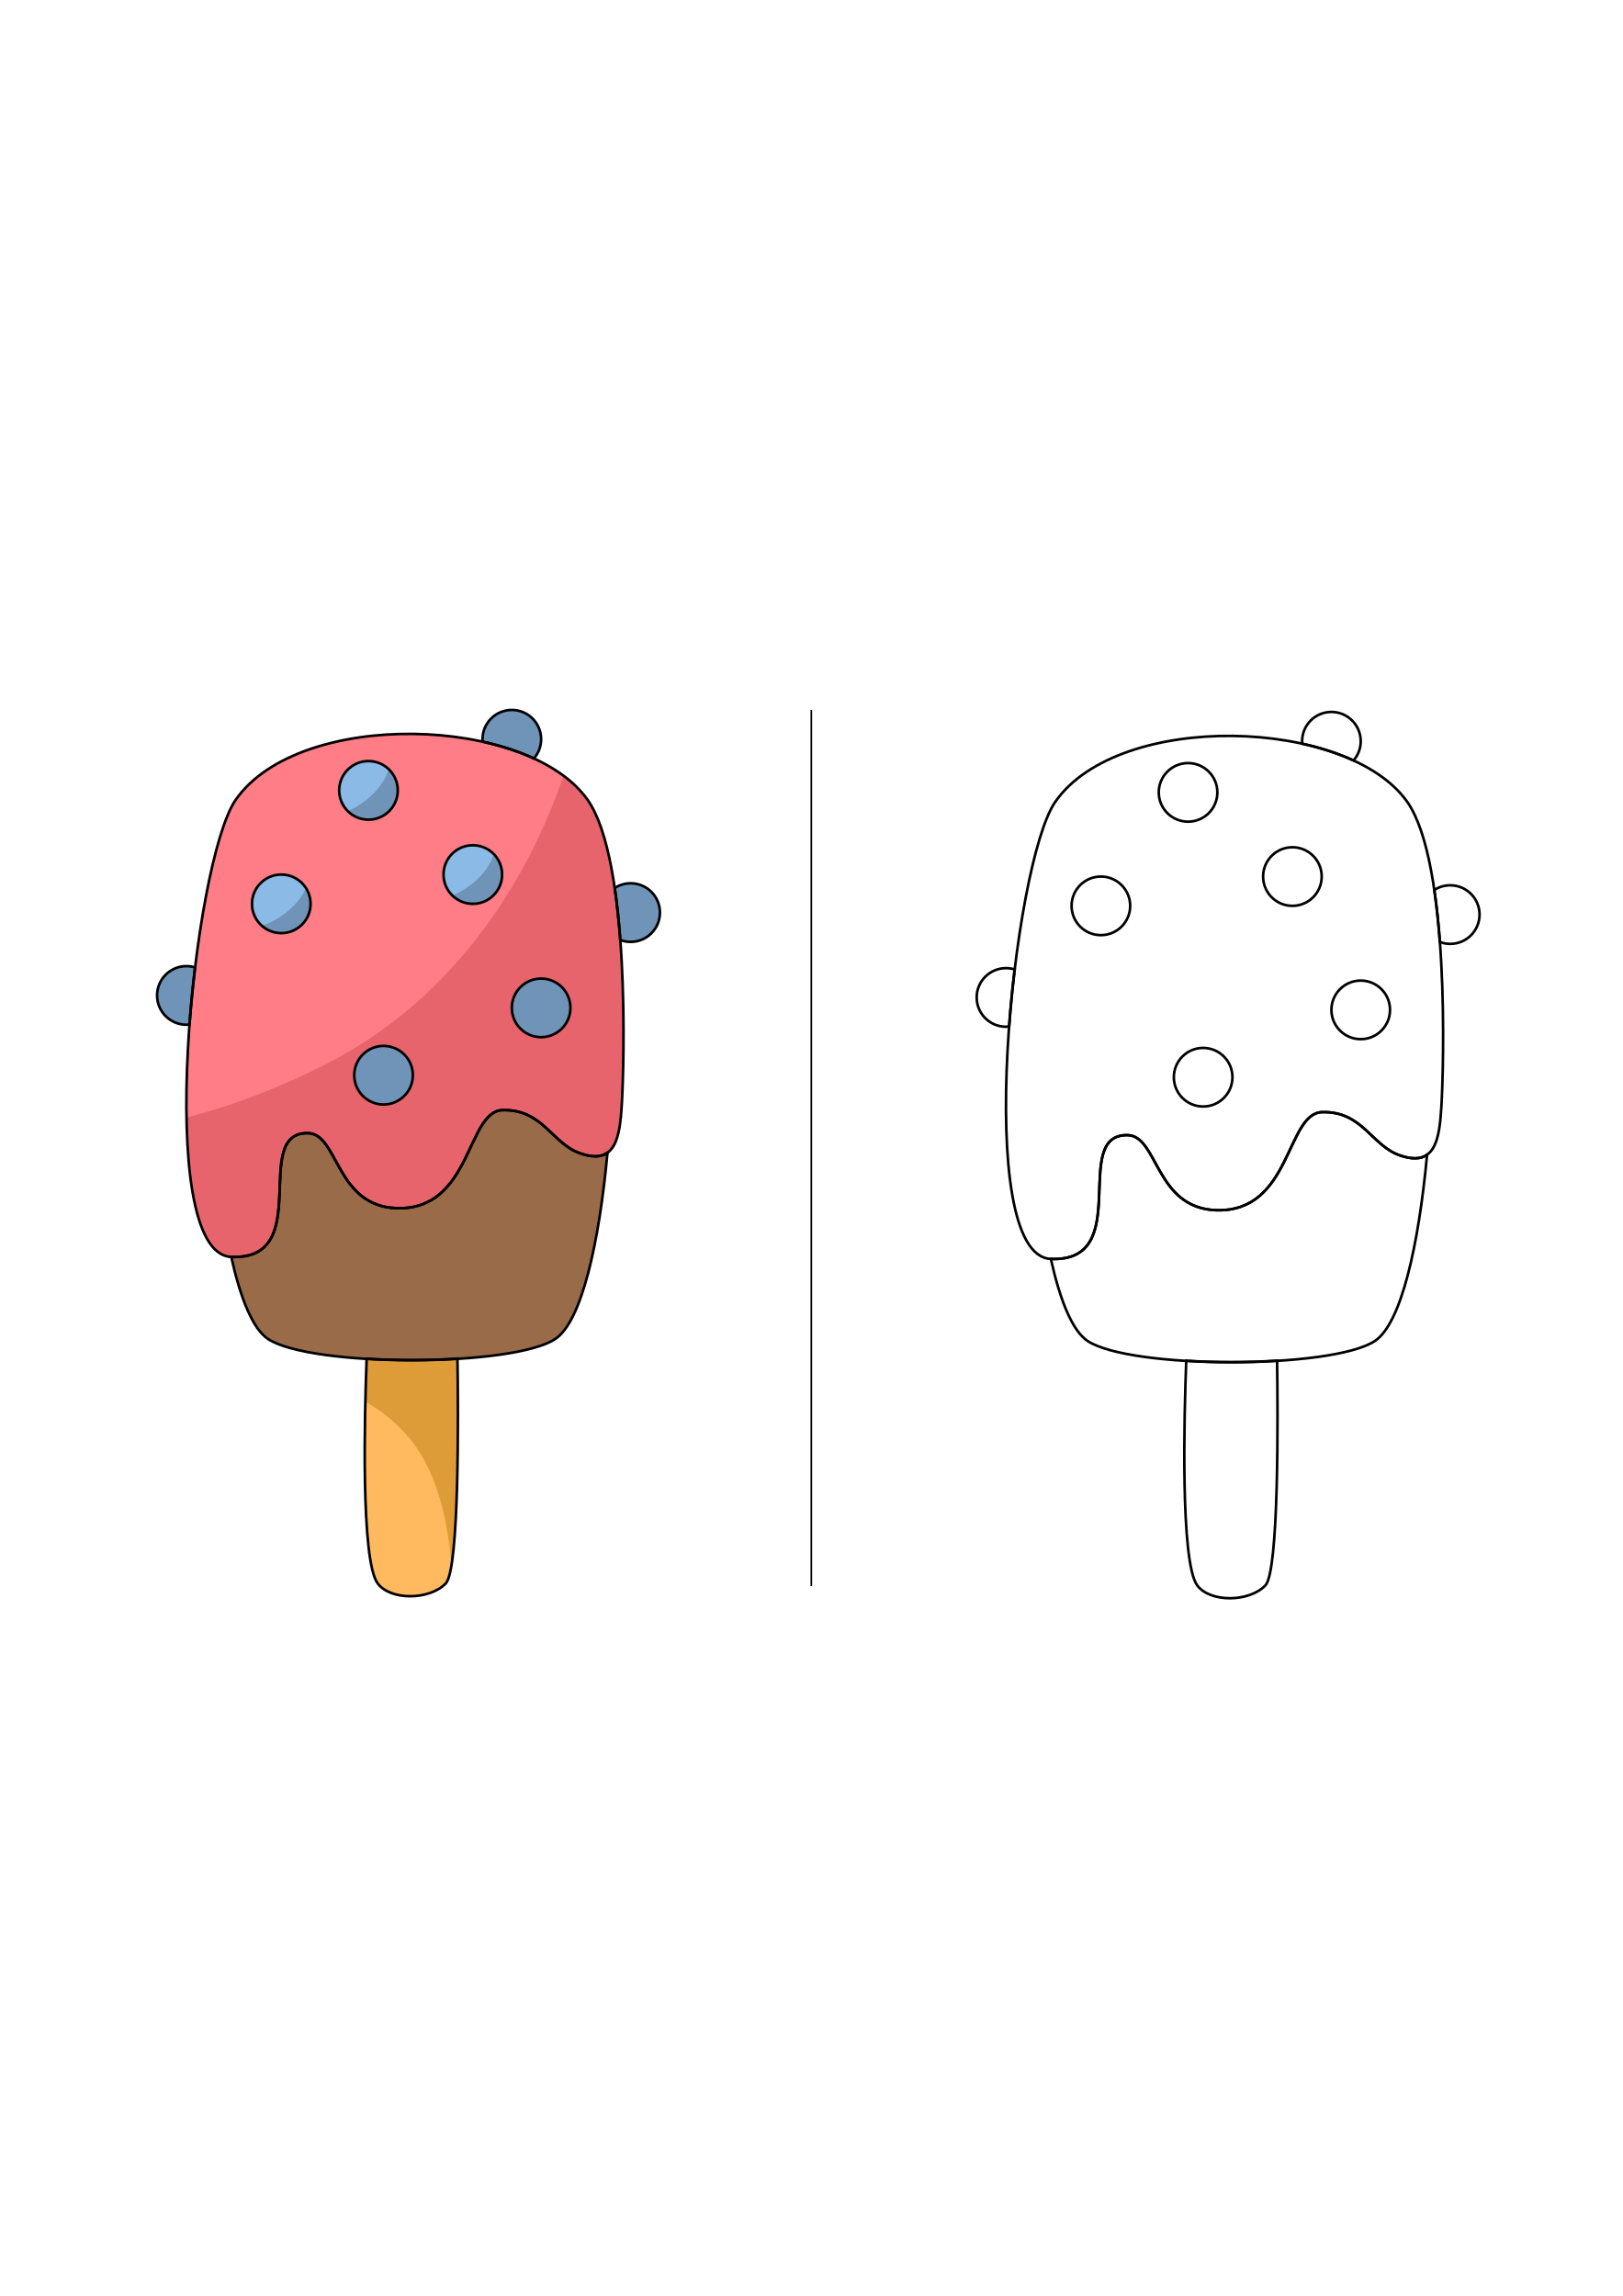
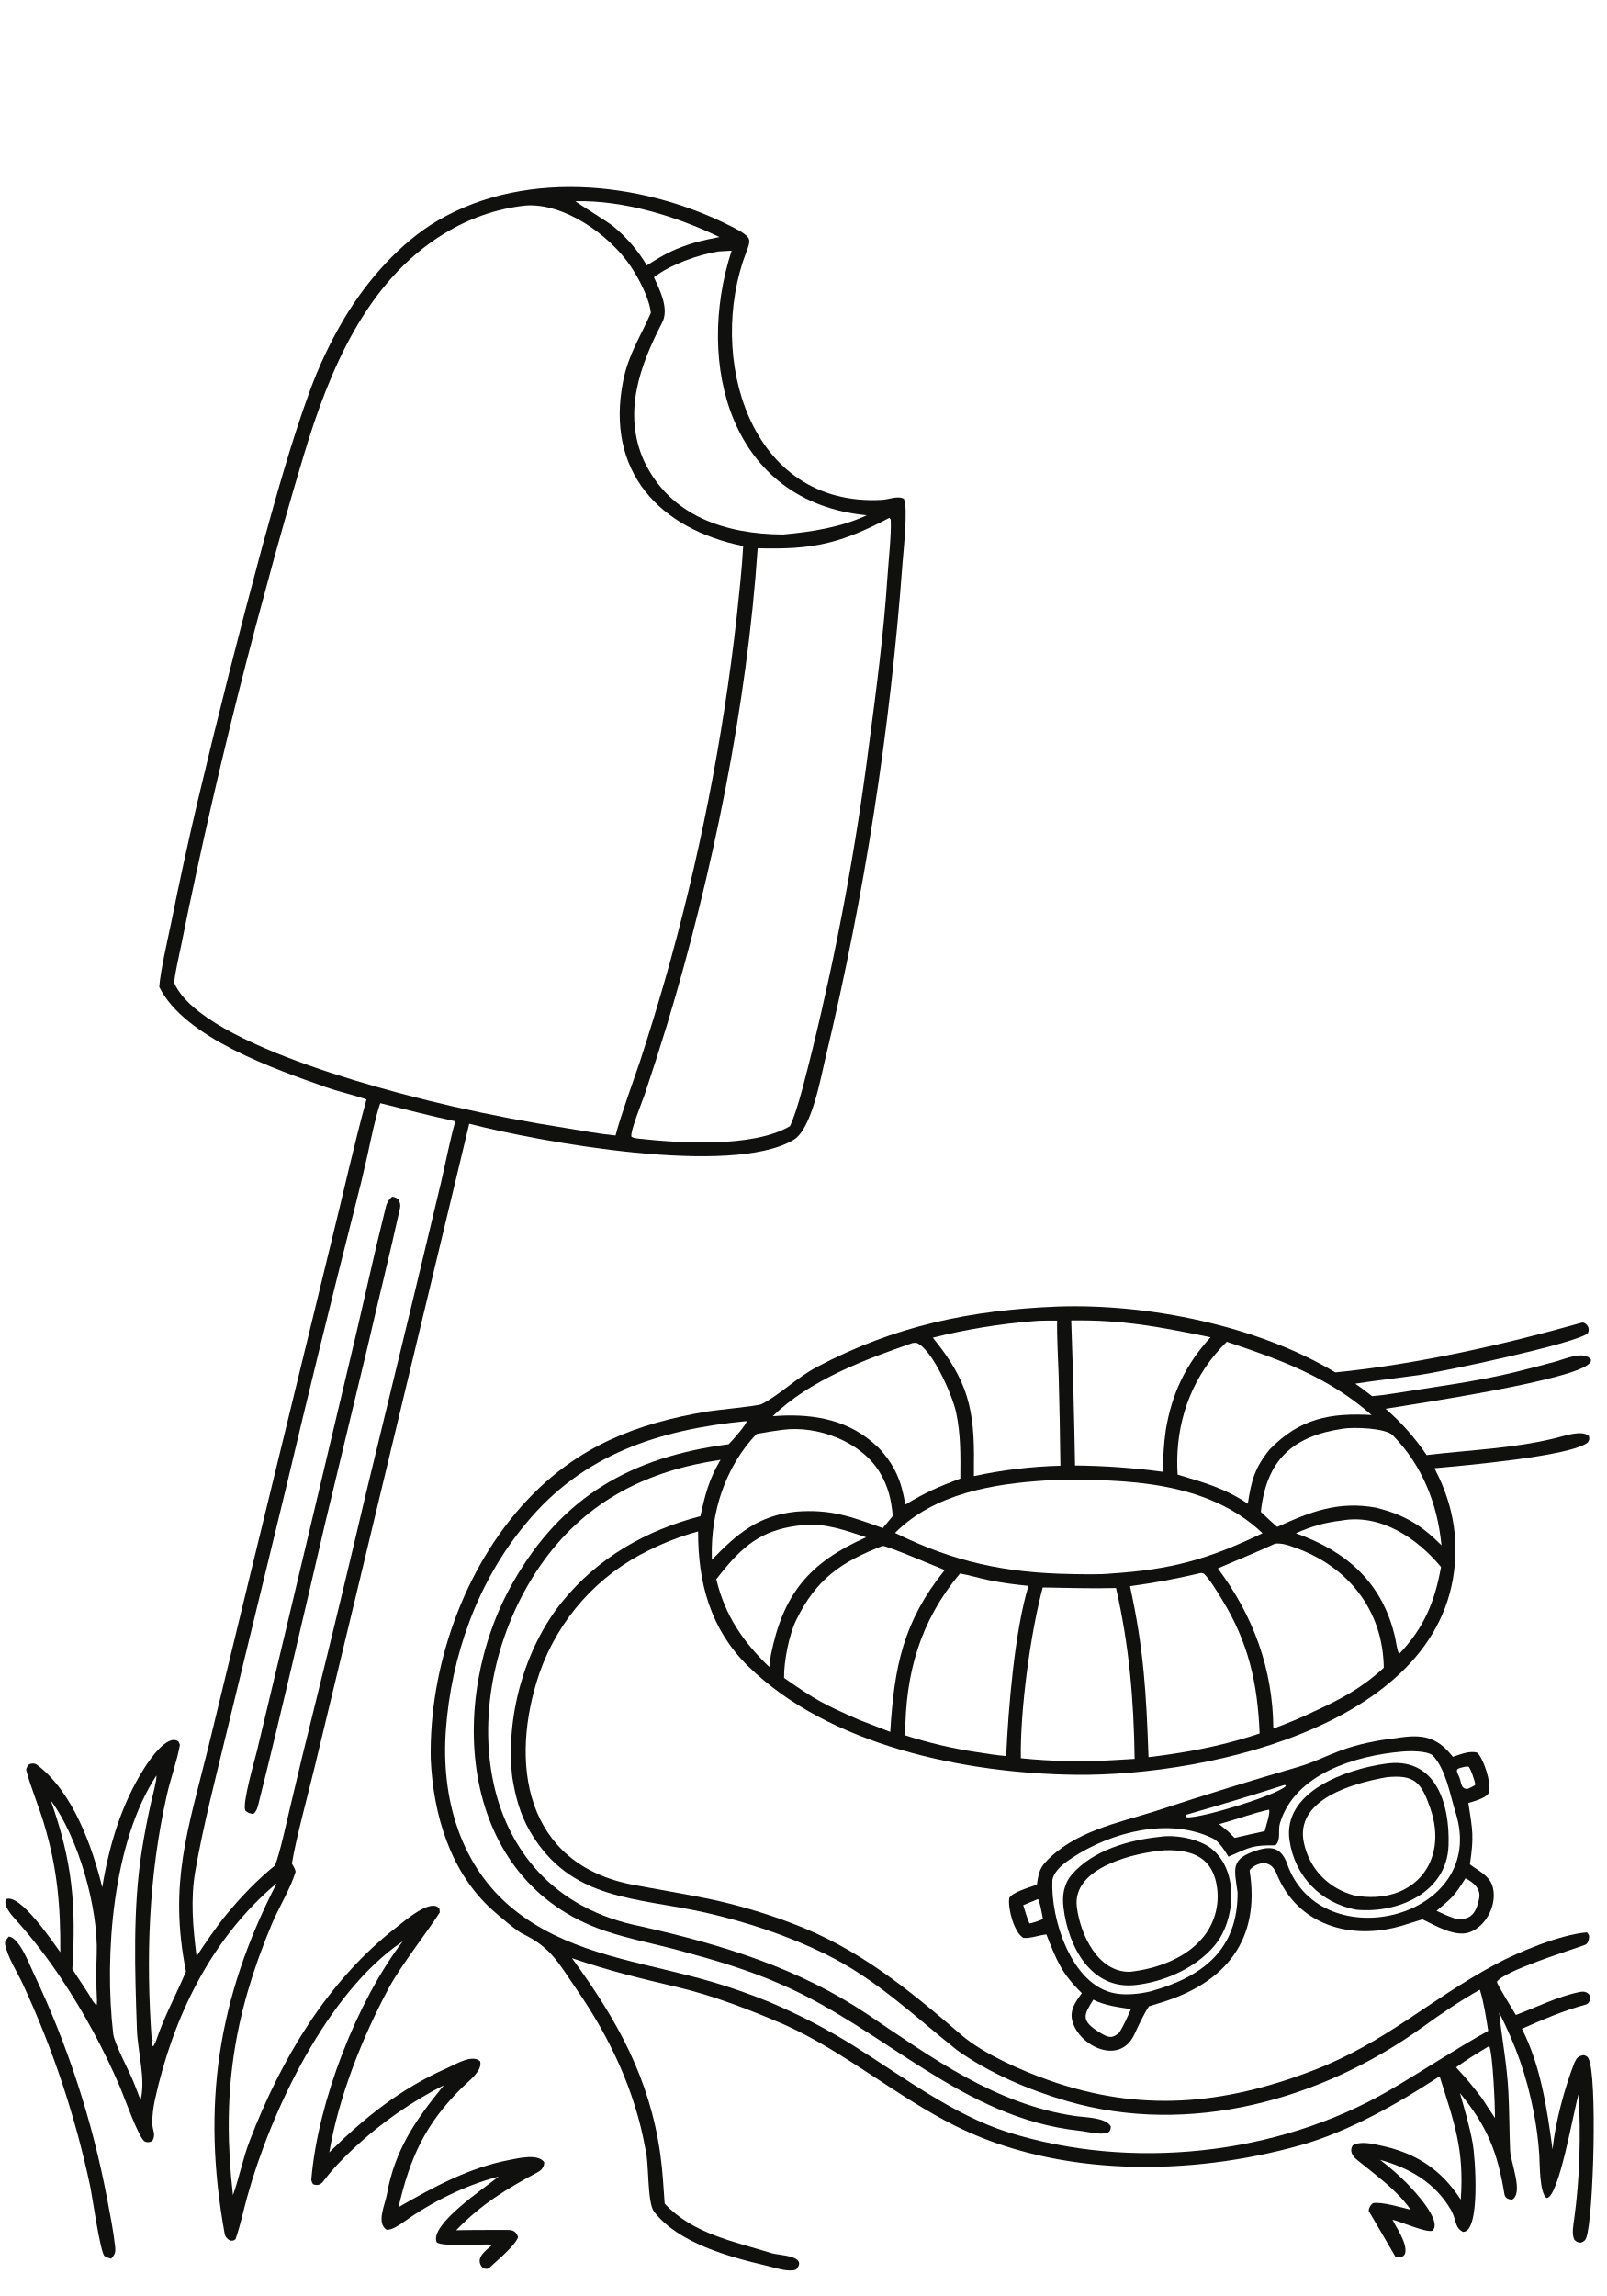
- <svg xmlns="http://www.w3.org/2000/svg" viewBox="0 0 5000 3000" width="595" height="842" preserveAspectRatio="xMidYMid meet" data-scaled="true">
-   <g id="Divider">
-     <line style="fill:none;stroke:#000000;stroke-width:5;stroke-miterlimit:10;" x1="2500" y1="150" x2="2500" y2="2850" />
-   </g>
-   <g id="Outline">
-     <path style="fill:none;stroke:#000000;stroke-width:8;stroke-miterlimit:10;" d="M4336.043,433.048   c-183.133-259.721-887.678-281.511-1084.256,0c-131.419,188.198-257.064,1398.474-13.773,1408.766   c259.384,10.971,57.863-384.636,236.287-381.439c94.425,1.691,85.043,225.093,273.211,231.262   c232.232,7.614,214.939-299.413,326.725-302.208c123.389-3.085,151.152,101.794,237.523,132.642   c111.342,39.766,123.387-49.354,129.557-148.065C4448.596,1257.542,4468.322,620.643,4336.043,433.048z" />
-     <path style="fill:none;stroke:#000000;stroke-width:8;stroke-miterlimit:10;" d="M3126.604,949.776   c-8.474-2.632-17.485-4.052-26.825-4.052c-49.869,0-90.297,40.427-90.297,90.296c0,49.869,40.428,90.295,90.297,90.295   c3.252,0,6.463-0.181,9.627-0.517C3113.828,1066.591,3119.649,1007.379,3126.604,949.776z" />
-     <path style="fill:none;stroke:#000000;stroke-width:8;stroke-miterlimit:10;" d="M4170.658,305.765   c13.822-15.863,22.213-36.584,22.213-59.277c0-49.869-40.426-90.296-90.295-90.296s-90.297,40.427-90.297,90.296   c0,2.544,0.133,5.058,0.338,7.549C4069.385,266.531,4122.922,283.831,4170.658,305.765z" />
-     <path style="fill:none;stroke:#000000;stroke-width:8;stroke-miterlimit:10;" d="M4468.727,690.383   c-18.098,0-34.938,5.344-49.066,14.511c7.516,51.387,13.102,105.658,17.182,160.271c9.916,3.745,20.656,5.81,31.885,5.81   c49.869,0,90.295-40.427,90.295-90.295C4559.021,730.81,4518.596,690.383,4468.727,690.383z" />
-     <path style="fill:none;stroke:#000000;stroke-width:8;stroke-miterlimit:10;" d="M4311.76,1522.069   c-86.371-30.848-114.135-135.727-237.523-132.642c-111.785,2.795-94.492,309.823-326.725,302.208   c-188.168-6.169-178.786-229.57-273.211-231.262c-178.424-3.196,23.097,392.41-236.287,381.439l0,0   c28.484,127.913,66.329,222.067,113.574,253.078c132.592,87.035,752.063,87.035,884.654,0   c81.557-53.534,135.25-295.318,161.102-574.133C4378.652,1534.024,4351.549,1536.28,4311.76,1522.069z" />
-     <path style="fill:none;stroke:#000000;stroke-width:8;stroke-miterlimit:10;" d="M3655.245,2155.561   c-6.157,160.792-18.882,621.694,34.104,692.599c39.337,52.64,158.81,52.268,209.628,0c42.365-43.574,38.6-531.608,36.176-692.768   C3844.504,2161.31,3746.037,2161.367,3655.245,2155.561z" />
-     <path style="fill:none;stroke:#000000;stroke-width:8;stroke-miterlimit:10;" d="M3482.514,753.759   c0,49.869-40.428,90.296-90.297,90.296s-90.295-40.427-90.295-90.296c0-49.869,40.426-90.296,90.295-90.296   S3482.514,703.89,3482.514,753.759z" />
-     <path style="fill:none;stroke:#000000;stroke-width:8;stroke-miterlimit:10;" d="M3797.621,1281.859   c0,49.869-40.426,90.295-90.295,90.295s-90.297-40.427-90.297-90.295c0-49.869,40.428-90.296,90.297-90.296   S3797.621,1231.99,3797.621,1281.859z" />
-     <path style="fill:none;stroke:#000000;stroke-width:8;stroke-miterlimit:10;" d="M4283.168,1074.332   c0,49.869-40.428,90.296-90.297,90.296s-90.295-40.427-90.295-90.296s40.426-90.296,90.295-90.296   S4283.168,1024.463,4283.168,1074.332z" />
-     <path style="fill:none;stroke:#000000;stroke-width:8;stroke-miterlimit:10;" d="M4072.662,663.463   c0,49.869-40.428,90.296-90.297,90.296s-90.295-40.427-90.295-90.296c0-49.869,40.426-90.295,90.295-90.295   S4072.662,613.594,4072.662,663.463z" />
-     <path style="fill:none;stroke:#000000;stroke-width:8;stroke-miterlimit:10;" d="M3751.143,404.08   c0,49.869-40.426,90.296-90.295,90.296s-90.297-40.427-90.297-90.296c0-49.869,40.428-90.296,90.297-90.296   S3751.143,354.21,3751.143,404.08z" />
-   </g>
-   <g id="Colored">
-     <path style="fill:#FE7D86;" d="M1810.567,426.856c-183.134-259.721-887.679-281.511-1084.257,0   C594.891,615.054,469.245,1825.33,712.537,1835.622c259.384,10.971,57.864-384.636,236.287-381.439   c94.425,1.691,85.044,225.093,273.211,231.262c232.232,7.614,214.94-299.413,326.726-302.208   c123.388-3.085,151.151,101.794,237.522,132.642c111.341,39.766,123.387-49.354,129.557-148.065   C1923.119,1251.35,1942.845,614.451,1810.567,426.856z" />
-     <circle style="fill:#8BBAE6;" cx="866.74" cy="747.567" r="90.296" />
-     <ellipse transform="matrix(0.9871 -0.1602 0.1602 0.9871 -86.4716 241.8568)" style="fill:#8BBAE6;" cx="1456.889" cy="657.272" rx="90.296" ry="90.296" />
-     <circle style="fill:#8BBAE6;" cx="1135.37" cy="397.888" r="90.296" />
-     <path style="fill:#6F94B8;" d="M866.74,837.863c49.869,0,90.296-40.427,90.296-90.296c0-17.762-5.132-34.324-13.989-48.29   c-10.884,23.505-29.586,49.95-61.459,75.211c-27.894,22.106-53.705,34.067-75.015,40.402   C822.544,829.174,843.626,837.863,866.74,837.863z" />
-     <path style="fill:#6F94B8;" d="M1197.824,332.678c-8.785,27.656-27.98,62.168-69.049,94.716   c-20.592,16.32-40.051,27.11-57.402,34.191c16.352,16.428,38.986,26.599,63.997,26.599c49.869,0,90.296-40.427,90.296-90.296   C1225.666,372.252,1214.981,349.114,1197.824,332.678z" />
-     <path style="fill:#6F94B8;" d="M1453.438,686.777c-21.483,17.026-41.729,28.029-59.639,35.085   c16.277,15.901,38.537,25.705,63.089,25.705c49.869,0,90.295-40.427,90.295-90.296c0-24.43-9.706-46.589-25.466-62.844   C1512.599,621.671,1493.343,655.151,1453.438,686.777z" />
-     <path style="fill:#996B49;" d="M1786.283,1515.878c-86.371-30.848-114.135-135.727-237.522-132.642   c-111.786,2.795-94.494,309.823-326.726,302.208c-188.167-6.169-178.786-229.57-273.211-231.262   c-178.423-3.196,23.097,392.41-236.287,381.439l0,0c28.485,127.913,66.329,222.067,113.574,253.078   c132.592,87.035,752.063,87.035,884.656,0c81.557-53.534,135.25-295.318,161.101-574.133   C1853.175,1527.833,1826.072,1530.089,1786.283,1515.878z" />
-     <path style="fill:#E8646C;" d="M574.662,1406.208c4.046,238.014,42.774,425.391,137.875,429.414   c259.384,10.971,57.864-384.636,236.287-381.439c94.425,1.691,85.044,225.093,273.211,231.262   c232.232,7.614,214.94-299.413,326.726-302.208c123.388-3.085,151.151,101.794,237.522,132.642   c111.341,39.766,123.387-49.354,129.557-148.065c7.279-116.462,27.006-753.361-105.272-940.956   c-19.338-27.425-44.508-52.186-74.262-74.228C1663.521,568.529,1466.903,1002.751,1013,1237   C833.719,1329.522,677.611,1379.821,574.662,1406.208z" />
-     <path style="fill:#FFB95E;" d="M1129.768,2149.369c-6.157,160.792-18.882,621.694,34.104,692.599   c39.337,52.64,158.81,52.268,209.628,0c42.365-43.574,38.6-531.608,36.176-692.768   C1319.028,2155.118,1220.561,2155.176,1129.768,2149.369z" />
-     <path style="fill:#DE9C38;" d="M1125.737,2281.895c46.09,25.668,96.651,63.373,140.837,118.41   c84.199,104.878,114.628,261.17,124.536,386.076c23.532-142.139,20.585-502.981,18.566-637.181   c-90.648,5.918-189.115,5.976-279.908,0.169C1128.492,2182.697,1126.934,2228.926,1125.737,2281.895z" />
-     <path style="fill:#6F94B8;" d="M601.127,943.585c-8.474-2.632-17.485-4.052-26.826-4.052c-49.869,0-90.296,40.427-90.296,90.296   c0,49.869,40.427,90.295,90.296,90.295c3.253,0,6.463-0.181,9.627-0.517C588.351,1060.399,594.172,1001.188,601.127,943.585z" />
-     <path style="fill:#6F94B8;" d="M1645.181,299.573c13.823-15.863,22.214-36.584,22.214-59.277c0-49.869-40.427-90.296-90.296-90.296   s-90.296,40.427-90.296,90.296c0,2.544,0.133,5.058,0.338,7.549C1543.909,260.339,1597.446,277.639,1645.181,299.573z" />
-     <path style="fill:#6F94B8;" d="M1943.25,684.192c-18.098,0-34.938,5.344-49.067,14.511c7.517,51.387,13.102,105.658,17.182,160.27   c9.917,3.745,20.658,5.81,31.885,5.81c49.869,0,90.295-40.427,90.295-90.295C2033.545,724.619,1993.118,684.192,1943.25,684.192z" />
-     <ellipse transform="matrix(0.1222 -0.9925 0.9925 0.1222 -228.6634 2292.796)" style="fill:#6F94B8;" cx="1181.849" cy="1275.668" rx="90.296" ry="90.296" />
-     <circle style="fill:#6F94B8;" cx="1667.395" cy="1068.141" r="90.296" />
-     <path style="fill:none;stroke:#000000;stroke-width:8;stroke-miterlimit:10;" d="M1810.567,426.856   c-183.134-259.721-887.679-281.511-1084.257,0C594.891,615.054,469.245,1825.33,712.537,1835.622   c259.384,10.971,57.864-384.636,236.287-381.439c94.425,1.691,85.044,225.093,273.211,231.262   c232.232,7.614,214.94-299.413,326.726-302.208c123.388-3.085,151.151,101.794,237.522,132.642   c111.341,39.766,123.387-49.354,129.557-148.065C1923.119,1251.35,1942.845,614.451,1810.567,426.856z" />
-     <path style="fill:none;stroke:#000000;stroke-width:8;stroke-miterlimit:10;" d="M601.127,943.585   c-8.474-2.632-17.485-4.052-26.826-4.052c-49.869,0-90.296,40.427-90.296,90.296c0,49.869,40.427,90.295,90.296,90.295   c3.253,0,6.463-0.181,9.627-0.517C588.351,1060.399,594.172,1001.188,601.127,943.585z" />
-     <path style="fill:none;stroke:#000000;stroke-width:8;stroke-miterlimit:10;" d="M1645.181,299.573   c13.823-15.863,22.214-36.584,22.214-59.277c0-49.869-40.427-90.296-90.296-90.296s-90.296,40.427-90.296,90.296   c0,2.544,0.133,5.058,0.338,7.549C1543.909,260.339,1597.446,277.639,1645.181,299.573z" />
-     <path style="fill:none;stroke:#000000;stroke-width:8;stroke-miterlimit:10;" d="M1943.25,684.192   c-18.098,0-34.938,5.344-49.067,14.511c7.517,51.387,13.102,105.658,17.182,160.27c9.917,3.745,20.658,5.81,31.885,5.81   c49.869,0,90.295-40.427,90.295-90.295C2033.545,724.619,1993.118,684.192,1943.25,684.192z" />
-     <path style="fill:none;stroke:#000000;stroke-width:8;stroke-miterlimit:10;" d="M1786.283,1515.878   c-86.371-30.848-114.135-135.727-237.522-132.642c-111.786,2.795-94.494,309.823-326.726,302.208   c-188.167-6.169-178.786-229.57-273.211-231.262c-178.423-3.196,23.097,392.41-236.287,381.439l0,0   c28.485,127.913,66.329,222.067,113.574,253.078c132.592,87.035,752.063,87.035,884.656,0   c81.557-53.534,135.25-295.318,161.101-574.133C1853.175,1527.833,1826.072,1530.089,1786.283,1515.878z" />
-     <path style="fill:none;stroke:#000000;stroke-width:8;stroke-miterlimit:10;" d="M1129.768,2149.369   c-6.157,160.792-18.882,621.694,34.104,692.599c39.337,52.64,158.81,52.268,209.628,0c42.365-43.574,38.6-531.608,36.176-692.768   C1319.028,2155.118,1220.561,2155.176,1129.768,2149.369z" />
-     <circle style="fill:none;stroke:#000000;stroke-width:8;stroke-miterlimit:10;" cx="866.74" cy="747.567" r="90.296" />
-     <ellipse transform="matrix(0.1222 -0.9925 0.9925 0.1222 -228.6634 2292.796)" style="fill:none;stroke:#000000;stroke-width:8;stroke-miterlimit:10;" cx="1181.849" cy="1275.668" rx="90.296" ry="90.296" />
-     <circle style="fill:none;stroke:#000000;stroke-width:8;stroke-miterlimit:10;" cx="1667.395" cy="1068.141" r="90.296" />
-     <ellipse transform="matrix(0.9871 -0.1602 0.1602 0.9871 -86.4716 241.8568)" style="fill:none;stroke:#000000;stroke-width:8;stroke-miterlimit:10;" cx="1456.889" cy="657.272" rx="90.296" ry="90.296" />
-     <circle style="fill:none;stroke:#000000;stroke-width:8;stroke-miterlimit:10;" cx="1135.37" cy="397.888" r="90.296" />
-   </g>
+ <svg xmlns="http://www.w3.org/2000/svg" version="1.1" style="display: block;" viewBox="0 0 1434 2048" width="896" height="1280" preserveAspectRatio="none">
+   <path transform="translate(0,0)" fill="rgb(255,255,255)" d="M 0 0 L 1434 0 L 1434 2048 L 0 2048 L 0 0 z" />
+   <path transform="translate(0,0)" fill="rgb(16,16,15)" d="M 142.126 880.312 C 143.188 865.731 149.654 838.021 152.791 822.868 C 160.031 786.832 167.862 750.918 176.281 715.14 C 194.273 639.281 213.44 563.705 233.774 488.44 C 246.42 442.644 259.67 394.833 275.944 350.171 C 284.353 326.863 294.992 304.421 307.714 283.157 C 327.678 249.942 357.332 216.264 390.522 196.799 C 471.652 149.217 580.741 162.57 660.551 206.186 C 670.177 212.304 670.144 213.938 665.993 224.723 C 630.396 317.216 668.136 452.747 787.306 445.845 C 793.179 445.505 801.47 441.874 806.591 444.952 C 810.468 452.665 806.123 492.003 805.34 502.537 C 794.424 650.901 771.508 798.136 736.815 942.799 C 732.362 961.232 724.415 1007.09 708.105 1016.77 C 652.467 1049.8 481.99 1018.67 418.725 1002.37 L 317.333 1424.53 L 280.269 1578.27 C 274.737 1601.18 264.024 1640.33 260.47 1662.31 C 261.52 1664.03 264.172 1668.29 263.652 1670 C 259.235 1684.51 248.45 1702.13 242.634 1716.02 C 207.756 1799.29 197.716 1869.09 207.882 1958.07 C 213.316 1943.01 216.776 1925.21 222.802 1909.58 C 250.758 1836.91 291.887 1766.95 354.276 1718.7 C 361.322 1713.25 384.842 1692.74 392.099 1702.47 C 392.198 1703.41 392.317 1704.53 392.455 1705.83 C 379.852 1725.34 357.558 1753.55 347.064 1773.06 C 323.103 1817.63 302.229 1870.41 293.831 1919.87 C 325.725 1888.46 357.597 1863.01 398.848 1844.73 C 406.391 1841.39 421.629 1831.93 428.5 1838.74 C 430.477 1847.24 419.023 1855.48 412.216 1862.19 C 379.489 1894.46 365.788 1924.78 355.664 1968.72 C 386.991 1950.74 418.54 1933.54 454.39 1926.68 C 462.579 1925.11 480.287 1920.71 485.651 1928.73 C 485.707 1932.62 483.332 1935.7 479.998 1937.48 C 451.377 1952.84 429.684 1965.99 407.028 1989.36 C 421.307 1989.02 435.561 1989.13 449.84 1989.07 C 456.367 1989.04 459.777 1988.8 462.325 1995.36 C 460.32 2002.61 442.823 2017.04 436.732 2022.78 C 434.915 2024.5 432.886 2023.62 430.923 2023.1 C 422.932 2014.6 433.197 2007.77 439.484 2002.18 C 428.158 2001.52 395.29 2004.19 389.75 2000.19 C 382.445 1984.71 433.595 1950.76 444.139 1942.12 L 444.859 1941.52 C 414.994 1949.21 384.817 1964.4 359.794 1982.24 C 356.073 1984.89 349.434 1989.45 344.859 1988.88 C 335.713 1982.52 343.504 1966.92 345.213 1957.45 C 352.508 1917.01 370.885 1891.12 396.08 1859.98 C 366.958 1874.8 340.04 1893.6 316.101 1915.84 C 306.03 1925.2 296.801 1934.73 288.529 1945.66 C 286.081 1948.9 283.02 1949.76 279.282 1948.25 C 278.705 1947.23 277.702 1945.32 277.795 1944.19 C 283.583 1874.32 318.658 1785 359.434 1731.6 C 292.036 1776.91 241.607 1883.44 220.525 1959.83 C 217.053 1972.41 214.544 1984.88 210.17 1997.34 C 208.037 1998.95 208.673 1998.45 205.536 1998.67 C 203.029 1997.48 200.974 1995.26 200.456 1992.41 C 179.751 1878.28 194.062 1782.68 246.887 1679.85 C 188.473 1728.87 154.418 1799.22 138.261 1872.88 C 136.777 1879.85 135.827 1886.78 135.91 1893.91 C 135.989 1900.67 139.443 1903.48 135.884 1909.8 C 133.572 1910.81 131.718 1911.34 129.256 1910.22 C 123.942 1907.8 110.47 1869.31 106.615 1860.57 C 92.284 1827.24 74.95 1795.28 54.826 1765.09 C 42.482 1746.54 28.965 1728.98 14.103 1712.45 C 10.294 1708.21 2.684 1699.91 5.303 1694.02 C 17.886 1688.66 46.404 1731.31 53.803 1741.33 C 54.105 1700.2 51.175 1666.4 39.197 1626.52 C 34.601 1611.22 27.565 1594.66 23.486 1579.36 C 22.956 1577.38 24.686 1575.21 25.973 1573.68 C 28.701 1572.87 30.82 1572.51 33.284 1574.38 C 65.308 1598.7 82.416 1647.59 91.224 1683.43 C 97.419 1645.97 108.245 1609.49 128.679 1577.24 C 133.619 1569.44 149.632 1546.02 159.3 1553.47 C 159.347 1553.58 160.565 1556.37 160.564 1556.37 C 157.781 1571.6 152.273 1586.14 148.849 1601.34 C 132.591 1673.53 130.13 1745.72 135.379 1819.51 L 138.968 1821.17 C 147.12 1797.09 156.399 1781.25 165.946 1758.5 C 150.315 1679.83 167.631 1632.48 186.376 1556.55 L 223.022 1405.64 L 296.378 1104.6 C 306.356 1064.42 316.06 1020.36 327.04 980.655 C 315.664 976.719 302.378 973.78 290.911 969.745 C 245.776 953.859 164.6 925.937 142.126 880.312 z" />
+   <path transform="translate(0,0)" fill="rgb(255,255,255)" d="M 135.379 1819.51 L 138.968 1821.17 C 136.033 1826.87 136.482 1826.84 135.5 1820.27 L 135.379 1819.51 z" />
+   <path transform="translate(0,0)" fill="rgb(255,255,255)" d="M 468.381 183.375 C 503.166 180.522 543.78 209.377 562.748 237.48 C 569.93 248.12 579.532 266.117 580.748 279.156 C 571.395 300.597 560.81 315.981 556.068 339.809 C 539.99 420.596 588.592 471.908 663.177 487.078 C 662.165 506.965 659.519 530.019 657.446 549.812 C 645.133 659.742 623.637 768.448 593.185 874.791 C 586.245 898.911 578.875 922.904 571.078 946.76 C 564.099 967.461 554.863 992.053 549.272 1012.83 C 535.278 1011.52 518.734 1008.44 504.709 1006.17 C 471.203 1000.95 437.885 994.576 404.815 987.071 C 366.802 978.348 181.489 934.407 155.671 877.203 C 154.639 874.917 160.391 849.52 161.42 844.448 C 165.777 822.704 170.314 800.997 175.031 779.329 C 193.478 693.839 214.275 608.874 237.398 524.529 C 248.031 484.789 259.273 445.255 271.157 405.738 C 293.648 330.953 326.664 250.909 396.319 208.397 C 418.671 194.756 442.579 186.317 468.381 183.375 z" />
+   <path transform="translate(0,0)" fill="rgb(255,255,255)" d="M 793.64 461.911 L 794.842 463.476 C 795.575 475.427 792.821 500.925 791.971 513.858 C 788.668 564.103 782.205 613.588 775.575 663.436 C 763.881 755.412 746.935 846.644 724.82 936.685 C 720.279 954.563 712.192 989.514 704.903 1004.54 C 671.57 1024.05 606.035 1019.65 568.937 1015.54 C 566.088 1015.13 566.087 1015.19 563.507 1014 C 561.895 1010.04 573.101 982.519 575.116 976.677 C 582.004 956.171 588.619 935.575 594.961 914.894 C 635.674 780.717 666.656 629.099 676.11 488.998 C 725.599 490.472 750.086 484.788 793.64 461.911 z" />
+   <path transform="translate(0,0)" fill="rgb(255,255,255)" d="M 339.325 984.025 C 362.052 989.645 383.324 995.19 406.292 1000.17 C 401.835 1015.57 397.237 1038.93 393.493 1054.97 L 370.233 1152.08 L 326.527 1332.23 C 311.696 1395.47 296.46 1458.61 280.82 1521.65 C 273.176 1552.13 265.776 1582.68 258.62 1613.28 C 255.415 1626.7 250.101 1651.77 245.433 1663.93 C 229.179 1677.08 215.036 1691.97 201.75 1708.05 C 192.602 1719.26 183.335 1732.94 175.402 1744.99 C 172.196 1719.38 169.826 1694.16 174.35 1668.54 C 181.577 1627.6 192.415 1585.89 202.188 1545.41 L 255.612 1325.58 C 275.191 1242.83 295.465 1160.26 316.432 1077.86 C 320.549 1062.04 324.39 1046.16 327.952 1030.21 C 330.861 1017 334.966 996.421 339.325 984.025 z" />
+   <path transform="translate(0,0)" fill="rgb(16,16,15)" d="M 349.909 1067.47 C 352.85 1067.97 352.707 1067.97 355.255 1069.58 C 356.881 1071.9 357.584 1074.81 356.978 1077.54 C 348.048 1117.9 337.36 1160.7 328.14 1200.74 L 290.152 1358.63 C 270.651 1442.23 251.423 1526.14 230.544 1609.43 C 229.633 1613.06 228.927 1615.52 225.965 1618.09 C 222.296 1617.28 221.673 1617.37 218.924 1615.03 C 215.974 1608.76 227.217 1570.42 229.316 1561.74 L 255.912 1450.38 L 316.137 1196.86 C 325.21 1158.63 333.425 1120.16 342.979 1082.06 C 344.617 1075.52 344.772 1071.83 349.909 1067.47 z" />
+   <path transform="translate(0,0)" fill="rgb(255,255,255)" d="M 640.772 224.329 L 652.864 223.568 C 619.863 325.044 651.735 447.896 773.461 459.622 C 750.067 470.536 724.061 474.429 698.704 476.751 C 648.224 476.456 598.218 461.01 574.53 410.854 C 555.673 368.232 570.844 326.391 590.848 287.841 C 597.335 275.34 588.84 258.861 583.539 247.36 C 597.741 236.125 622.922 227.24 640.772 224.329 z" />
+   <path transform="translate(0,0)" fill="rgb(255,255,255)" d="M 139.576 1583.75 C 140.121 1587.5 135.91 1602.74 134.902 1607.27 C 131.643 1621.75 128.841 1636.32 126.499 1650.98 C 118.388 1702.95 120.389 1757.95 122.185 1810.46 C 122.836 1829.5 130.258 1855.46 125.405 1873.15 C 123.393 1867.7 121.123 1862.12 118.995 1856.69 C 114.944 1846.76 102.006 1822.63 101.014 1814.07 C 92.876 1743.78 100.716 1642.84 139.576 1583.75 z" />
+   <path transform="translate(0,0)" fill="rgb(255,255,255)" d="M 513.478 179.462 C 556.561 178.504 603.512 192.853 641.955 211.45 C 635.101 212.731 628.284 214.209 621.515 215.882 C 602.148 221.786 594.106 225.938 577.176 236.716 C 569.154 223.216 558.805 211.242 546.608 201.351 C 542.26 197.884 514.099 180.499 513.478 179.462 z" />
+   <path transform="translate(0,0)" fill="rgb(255,255,255)" d="M 45.324 1606.05 C 69.856 1638.54 87.848 1702.39 86.291 1743.17 C 85.768 1756.87 85.803 1770.62 86.523 1784.32 L 86.404 1788.13 L 85.319 1788.1 L 82.681 1784.78 C 78.268 1776.58 69.899 1764.99 64.546 1756.37 C 68.02 1699.19 64.644 1660.61 45.324 1606.05 z" />
+   <path transform="translate(0,0)" fill="rgb(16,16,15)" d="M 943.568 1165.45 C 1023.99 1162.64 1121.94 1182.33 1191.6 1224.17 C 1263.07 1217.15 1341.71 1199.56 1411.43 1179.81 C 1414.27 1179 1419.79 1183.57 1416.81 1189.37 C 1405.45 1198.59 1288.22 1223.41 1266.13 1226.55 C 1252.87 1228.44 1224.24 1231.87 1209.34 1234.23 C 1214.56 1237.73 1219.39 1241.53 1224.37 1245.37 C 1230.18 1244.92 1236.2 1244.15 1241.96 1243.22 C 1278.36 1237.33 1316.42 1232.62 1352.21 1223.86 C 1364.42 1220.82 1376.59 1217.65 1388.73 1214.34 C 1396.46 1212.18 1414.16 1204.31 1419.84 1213.05 C 1419.63 1214.47 1419.53 1214.57 1418.7 1215.68 C 1407.51 1230.78 1264.49 1251.99 1236.43 1256.62 C 1250.42 1268.69 1262.74 1282.58 1273.05 1297.91 C 1311.77 1293.25 1350.15 1292.11 1388.12 1282.75 C 1396.04 1280.8 1412.07 1275.09 1417.98 1281.04 C 1418.21 1284.72 1418.56 1283.28 1416.93 1286.6 C 1402.1 1298.97 1305.56 1307.32 1280.01 1309.63 C 1291.75 1331.85 1298.56 1355.61 1298.75 1380.95 C 1299.91 1535.93 1080 1584.54 959.791 1583.08 C 861.255 1581.88 740.294 1557.25 667.662 1486.3 C 633.961 1453.39 622.794 1411.69 622.95 1366.03 C 608.056 1370.1 593.593 1375.61 579.766 1382.48 C 533.719 1404.51 498.348 1443.99 481.479 1492.16 C 454.219 1571.68 467.597 1663.01 565.445 1681.32 C 587.615 1685.47 610.857 1689.34 632.946 1693.84 C 657.588 1699.06 681.794 1706.16 705.354 1715.06 C 765.634 1737.39 810.513 1774.37 858.184 1815.39 C 877.636 1832.13 911.86 1847 935.614 1855.45 C 1017.63 1884.43 1091.35 1877.53 1171.19 1847.01 C 1236.14 1822.19 1274.67 1784.3 1334.29 1752.24 C 1354.76 1741.24 1392.18 1725.64 1415.78 1723.68 C 1416.82 1723.6 1417.63 1725.97 1418.08 1726.87 C 1418.12 1729.6 1417.23 1733.74 1414.33 1734.82 C 1401.27 1739.71 1342.31 1757.73 1335.7 1767.81 C 1336.9 1771.69 1350 1792.85 1352.68 1797.32 C 1370.89 1790.49 1390.13 1780.83 1409.27 1776.9 C 1413.32 1776.07 1416.1 1776.51 1418.6 1779.74 C 1418.96 1783.66 1418.98 1786.98 1414.43 1788.23 C 1394.62 1793.68 1376.75 1801.38 1358.07 1809.66 C 1374.93 1842.64 1380.5 1881.09 1385.41 1917.2 C 1387.95 1892.78 1395.92 1863.22 1404.78 1840.3 C 1407.06 1835.41 1407.99 1833.94 1413.42 1833.11 C 1415.38 1833.91 1416.36 1834.05 1417.47 1836.08 C 1425.56 1850.78 1422.03 1978.87 1415.48 1996.16 C 1414.45 1998.85 1413.23 1999.33 1410.83 2000.42 C 1407.67 2000.19 1407.33 2000.06 1404.97 1997.95 C 1402.31 1993.02 1403.93 1985 1404.7 1979.47 C 1409.83 1942.52 1410.66 1904.95 1408.73 1867.65 C 1404.45 1881.3 1391.08 1960.93 1380.04 1960.58 C 1373.66 1955.74 1374.11 1930.42 1373.58 1922 C 1372.71 1909.01 1371 1896.09 1368.45 1883.32 C 1362.07 1850.77 1352.68 1824.66 1337.76 1795.1 C 1340.27 1819.11 1344.85 1841.85 1346.04 1866.57 C 1346.92 1883.85 1346.83 1901.06 1347.57 1918.37 C 1348.03 1929.06 1359.84 1956.46 1349.17 1962.08 C 1345.45 1961.69 1343.03 1960.73 1342.37 1956.68 C 1336.35 1919.65 1326.96 1896.44 1302.79 1867 C 1307.1 1882.14 1311.31 1896.31 1314.17 1911.83 C 1316.34 1923.56 1321.38 1990.88 1305.56 1990.83 C 1297.69 1986.99 1300 1980.17 1294.58 1970.93 C 1280.41 1946.76 1257.66 1933.78 1231.5 1926.55 C 1239.8 1932.85 1247.66 1939.71 1255.03 1947.08 C 1262.22 1954.3 1287.22 1981.1 1278.32 1989.77 C 1273.06 1991.74 1251.68 1982.37 1242.6 1979.95 C 1245.97 1986.97 1255.73 2000.72 1253.98 2009.48 C 1253.26 2013.08 1248.98 2014.27 1245.3 2013.15 C 1243.14 2009.13 1221.36 1972.3 1221.36 1972.14 C 1221.45 1969.18 1222.86 1967.09 1225.04 1965.25 C 1232.11 1963.59 1250.81 1969.09 1258.86 1971.07 C 1245.92 1952.82 1227.87 1940.47 1210.87 1926.48 C 1206.78 1923.12 1204.02 1918.55 1207.05 1913.7 C 1214.01 1909.54 1224.37 1912.17 1232 1913.78 C 1263.52 1920.43 1286.05 1935.11 1303.51 1962.04 C 1306.69 1917.29 1297.78 1893.65 1284.62 1852 C 1247.44 1876.4 1203.59 1901.41 1160.29 1913.56 C 1062.55 1941 945.127 1942.43 852.639 1896.34 C 800.142 1870.19 753.958 1830.26 700.227 1806.06 C 670.156 1793.08 636.71 1780.05 604.626 1772.52 C 571.386 1764.72 542.907 1757.82 510.388 1746.65 C 550.585 1801.54 579.69 1853.38 589.286 1921.96 C 591.371 1936.86 592.002 1950.65 593.116 1965.59 C 618.367 1992.69 655.192 1999.38 689.022 2009.95 C 694.976 2011.81 721.626 2011.9 710.346 2024.44 C 703.342 2026.92 691.905 2022.81 684.079 2020.98 C 650.835 2013.2 605.553 2000.98 583.679 1972.84 C 577.242 1964.56 579.363 1928.32 575.883 1916.7 C 566.634 1864.69 544.007 1816.99 514.143 1773.92 C 498.343 1751.13 491.983 1737.17 466.39 1724.94 C 460.855 1722.29 445.578 1709.19 440.173 1704.42 C 401.831 1670.53 386.562 1618.54 384.343 1568.87 C 382.849 1487.3 413.612 1398.8 469.868 1338.63 C 514.989 1290.37 567.222 1269.75 631.179 1259.02 C 639.646 1257.6 676.151 1254.24 679.72 1252.42 C 695.532 1244.37 710.874 1228.87 729.172 1219.21 C 798.556 1182.6 865.828 1168.58 943.568 1165.45 z" />
+   <path transform="translate(0,0)" fill="rgb(255,255,255)" d="M 666.045 1267.6 L 666.19 1267.83 C 666.096 1270.84 653.128 1285.38 650.166 1288.25 C 563.907 1299.53 501.647 1334.33 457.654 1411.66 C 397.592 1517.24 409.078 1678 539.685 1722.25 C 561.139 1729.52 583.465 1733.7 605.34 1739.59 C 636.704 1748.03 668.08 1757.11 697.799 1770.39 C 789.489 1810.23 858.928 1889.47 963.127 1900.58 C 970.899 1901.41 980.878 1904.6 988.68 1902.4 C 991.314 1899.44 990.595 1900.89 991.268 1896.83 C 986.89 1888.58 968.076 1888.76 959.093 1887.42 C 888.352 1876.84 832.484 1836.13 774.779 1797.21 C 712.621 1755.28 644.339 1734.7 572.057 1718.33 C 414.324 1687.42 404.734 1502.81 485.291 1392.05 C 524.459 1338.2 578.23 1311.61 642.964 1302.15 C 632.827 1319.14 629.057 1333.45 625.031 1352.41 C 576.563 1364.94 533.524 1389.4 501.65 1428.73 C 467.761 1470.54 450.995 1532.06 457.142 1585.39 C 459.861 1602.2 463.997 1618.06 472.607 1632.99 C 508.895 1695.95 567.966 1692.15 629.517 1706.03 C 666.522 1714.41 703.224 1726.6 737.18 1743.33 C 781.972 1765.4 815.62 1798.09 853.897 1828.62 C 882.85 1849.26 918.306 1864.3 952.243 1874.16 C 1061.39 1905.87 1179.41 1873.15 1269.63 1808.02 C 1286.44 1795.88 1302.86 1784.72 1320.53 1774.81 C 1324.17 1786.22 1326.03 1799.57 1328.01 1811.47 C 1297.78 1828.21 1269.37 1847.37 1239.54 1864.68 C 1139.76 1922.62 1008.78 1936.51 898.896 1901.72 C 851.008 1886.55 804.914 1851.88 762.615 1825.32 C 738.555 1810.22 713.317 1797.08 687.146 1786.03 C 663.965 1776.5 640.137 1768.63 615.843 1762.46 C 560.933 1748.23 503.535 1739.83 457.968 1702.82 C 410.181 1664.01 393.606 1603.18 397.829 1543.63 C 402.542 1477.16 426.117 1410.78 469.016 1359.3 C 519.849 1297.15 588.413 1275.12 666.045 1267.6 z" />
+   <path transform="translate(0,0)" fill="rgb(255,255,255)" d="M 933.073 1320.57 C 935.956 1320.23 938.62 1320.1 941.519 1320.07 C 1005.43 1319.34 1077.7 1321.17 1126.6 1367.58 C 1078.32 1390.85 1045.13 1400.09 991.154 1403.57 C 982.046 1404.57 966.047 1404.2 956.367 1404.04 C 897.265 1403.06 851.326 1393.31 798.665 1367.32 C 833.731 1332.3 885.574 1323.59 933.073 1320.57 z" />
+   <path transform="translate(0,0)" fill="rgb(255,255,255)" d="M 1137.86 1376.89 C 1144.28 1376.33 1149.31 1378.21 1155.26 1380.31 C 1203.08 1397.18 1234.12 1436.33 1234.82 1487.6 C 1215.65 1505.4 1196.37 1515.72 1172.75 1526.52 C 1160.84 1532.22 1148.66 1537.33 1136.25 1541.85 C 1135.86 1488.68 1118.42 1441.23 1086.72 1398.99 C 1104.28 1391.36 1120.17 1385.12 1137.86 1376.89 z" />
+   <path transform="translate(0,0)" fill="rgb(255,255,255)" d="M 1070.77 1403.26 C 1072.9 1402.96 1072.08 1403.02 1074.32 1403.72 C 1079.7 1408.93 1085.77 1419.21 1089.86 1425.79 C 1114.06 1464.79 1122.19 1501.1 1124.03 1546.25 C 1100.85 1553.88 1081.38 1558.52 1057.35 1562.71 C 1046.57 1564.56 1035.75 1566.11 1024.89 1567.37 C 1022.82 1510.03 1020.77 1471.76 1008.36 1414.86 C 1031.86 1411.53 1047.77 1408.67 1070.77 1403.26 z" />
+   <path transform="translate(0,0)" fill="rgb(255,255,255)" d="M 930.502 1415.99 C 953.269 1416.27 972.604 1417.1 995.864 1416.47 C 1007.64 1468.01 1011.73 1516.08 1012.47 1568.89 L 992.847 1570.06 C 965.544 1571.68 938.156 1571.1 910.946 1568.32 C 910.246 1525.57 919.542 1456.34 930.502 1415.99 z" />
+   <path transform="translate(0,0)" fill="rgb(255,255,255)" d="M 787.504 1378.93 C 791.28 1378.59 835.66 1397.54 843.021 1400.45 C 805.784 1446.49 797.911 1487.16 794.412 1544.83 L 766.314 1533.97 C 733.789 1519.55 728.85 1516.94 699.665 1496.69 C 699.412 1482.04 704.127 1458.15 710.425 1445.23 C 728.533 1408.08 750.996 1393.08 787.504 1378.93 z" />
+   <path transform="translate(0,0)" fill="rgb(255,255,255)" d="M 856.634 1403.56 C 863.164 1404.53 875.499 1408.11 882.682 1409.54 C 895.257 1412.04 904.958 1413.27 917.742 1414.55 C 905.435 1454.9 899.728 1524.16 897.865 1566.37 C 888.92 1565.68 879.903 1564.13 871.023 1562.78 C 849.569 1559.53 828.414 1554.56 807.765 1547.9 C 807.792 1492.82 821.009 1446.03 856.634 1403.56 z" />
+   <path transform="translate(0,0)" fill="rgb(255,255,255)" d="M 1094.69 1196.87 C 1142.09 1212.6 1185.65 1228.46 1223.9 1262.16 C 1186.91 1260.15 1159.95 1265.16 1133 1292.82 C 1119.54 1309.32 1116.57 1321 1113.49 1341.31 C 1093.06 1327.41 1074.12 1322.36 1050.84 1315.33 C 1050.59 1311.1 1050.47 1306.86 1050.49 1302.63 C 1050.91 1262.42 1065.8 1225.14 1094.69 1196.87 z" />
+   <path transform="translate(0,0)" fill="rgb(255,255,255)" d="M 955.899 1177.82 C 1002.62 1177.13 1035.1 1183.69 1080.23 1192.86 C 1057.94 1217.1 1045.66 1243.2 1040.28 1275.57 C 1038.39 1288.34 1038 1299.93 1037.54 1312.82 C 1011.61 1309.32 985.48 1307.44 959.312 1307.19 C 958.578 1264.06 957.44 1220.93 955.899 1177.82 z" />
+   <path transform="translate(0,0)" fill="rgb(255,255,255)" d="M 814.352 1197.96 L 817.495 1197.69 C 831.486 1202.53 849.8 1244.28 853.11 1259.54 C 857.452 1279.56 857.098 1298.51 856.954 1318.84 C 836.924 1326.35 825.946 1331.17 807.827 1342.1 C 804.519 1321.21 798.464 1306.85 784.014 1291.38 C 782.274 1289.74 780.493 1288.15 778.673 1286.6 C 753.296 1264.81 721.563 1260.75 689.571 1263.23 C 722.394 1231.06 771.937 1212.54 814.352 1197.96 z" />
+   <path transform="translate(0,0)" fill="rgb(255,255,255)" d="M 922.693 1178.43 C 928.314 1177.81 937.433 1178 943.333 1177.95 C 943.004 1193.23 944.254 1211.78 944.706 1227.3 C 945.437 1254 945.956 1280.7 946.261 1307.4 C 920.298 1308.08 894.455 1311.18 869.071 1316.67 L 869.078 1306.28 C 869.816 1257.27 863.785 1231.64 832.383 1193.19 C 862.022 1185.76 892.23 1180.82 922.693 1178.43 z" />
+   <path transform="translate(0,0)" fill="rgb(255,255,255)" d="M 698.294 1275.39 C 729.345 1271.27 768.117 1285.67 784.85 1313.04 C 792.644 1325.8 795.35 1337.73 796.676 1352.26 L 787.77 1363.04 C 759.476 1352.83 741.509 1345.98 710.599 1348.35 C 676.34 1351.83 657.787 1368.16 635.251 1391.26 L 635.182 1388.78 C 634.183 1348.81 647.222 1308.36 675.049 1279.1 C 683.258 1277.5 690.002 1276.44 698.294 1275.39 z" />
+   <path transform="translate(0,0)" fill="rgb(255,255,255)" d="M 1198.73 1274.33 C 1207.9 1272.91 1236.41 1273.68 1242.88 1280.3 C 1269.31 1307.3 1282.73 1341.57 1286.31 1378.38 C 1268.19 1360.11 1252.83 1351.06 1227.87 1344.82 C 1194.32 1338.67 1169.02 1348.52 1139.7 1362 C 1134.5 1357.49 1130.04 1353.31 1125.1 1348.55 C 1130.12 1302.49 1153.14 1280.94 1198.73 1274.33 z" />
+   <path transform="translate(0,0)" fill="rgb(255,255,255)" d="M 716.399 1360.38 C 735.94 1358.29 754.731 1365.15 772.923 1371.22 C 721.833 1393.81 698.693 1422.07 687.808 1476.61 L 686.483 1486.96 C 662.716 1463.97 647.093 1441.24 639.163 1408.63 C 641.325 1405.86 643.521 1403.11 645.749 1400.39 C 666.169 1375.52 683.561 1363.6 716.399 1360.38 z" />
+   <path transform="translate(0,0)" fill="rgb(255,255,255)" d="M 1196.74 1356.37 C 1231.76 1349.88 1264.65 1372.08 1285.9 1397.73 C 1280.26 1428.87 1270.77 1451.88 1248.58 1475.24 C 1246.79 1472.97 1245.66 1463.78 1244.93 1460.62 C 1233.74 1411.8 1201.73 1383.79 1156.39 1367.65 C 1169.82 1361.61 1182.13 1358.04 1196.74 1356.37 z" />
+   <path transform="translate(0,0)" fill="rgb(255,255,255)" d="M 1328.9 1825.02 C 1332.17 1831.91 1334.14 1879.43 1334.07 1889.29 C 1330.11 1883.42 1326.22 1877.5 1322.4 1871.54 C 1312.6 1858.95 1310.06 1855.73 1299.32 1844.04 C 1310.7 1835.92 1316.99 1832.19 1328.9 1825.02 z" />
+   <path transform="translate(0,0)" fill="rgb(16,16,15)" d="M 1245.75 1550.4 C 1268.95 1546.57 1282.04 1548.79 1296.47 1567.06 C 1303.21 1564.89 1311.3 1561.39 1318.02 1563.32 C 1323.93 1568.3 1330.91 1590.63 1328.77 1598.47 C 1327.36 1603.62 1315.55 1606.68 1310.29 1608.22 C 1314.17 1633.21 1315.32 1638.12 1311.67 1662.97 C 1319 1668.64 1328.7 1672.77 1331.69 1682.03 C 1336.68 1697.53 1326.7 1718.09 1311.36 1723.55 C 1298.42 1728.15 1281 1717.61 1269.32 1712.01 C 1263.22 1713.98 1257.1 1715.89 1250.95 1717.73 C 1205.49 1731.11 1157.84 1717.36 1139.22 1671.46 C 1131.76 1653.06 1114.76 1666.58 1115.1 1668.69 C 1124.91 1730.32 1093.58 1768.55 1036.62 1786.1 L 1025.35 1789.53 C 1021.02 1795.67 1015.76 1807.18 1012.12 1814.92 C 999.07 1842.71 962.639 1825.17 956.813 1802.36 C 954.412 1792.96 959.833 1785.43 965.379 1777.87 C 947.018 1759.87 943.016 1748.86 933.711 1725.48 C 927.202 1726.18 919.014 1729.28 913.168 1728.56 C 904.837 1723.72 899.159 1702.03 900.611 1693.02 C 903.275 1687.74 918.685 1683.54 925.242 1681.12 L 925.322 1680.58 C 926.464 1673.2 927.316 1667.1 932.584 1661.38 C 958.384 1633.37 997.687 1626.1 1031.54 1615.32 C 1073.96 1601.38 1116.61 1588.18 1159.49 1575.74 C 1172.34 1571.91 1183.37 1566.29 1195.69 1561.67 C 1211.2 1555.85 1229.31 1552.18 1245.75 1550.4 z" />
+   <path transform="translate(0,0)" fill="rgb(255,255,255)" d="M 1250.93 1562.42 C 1257.74 1561.74 1273.1 1561.62 1278.31 1565.68 C 1290.27 1577.91 1293.99 1601.19 1298.97 1617.04 C 1328.49 1711.1 1178.8 1748.03 1148.65 1662.72 C 1143.58 1648.38 1135.09 1646.25 1121.95 1650.39 C 1097.57 1658.07 1101.42 1666.68 1104.35 1687.97 C 1104.66 1739.32 1072.84 1763.53 1026.3 1776.37 C 1016.8 1778.53 1005.17 1779.9 994.987 1778.04 C 956.096 1770.97 937.321 1711.62 939.088 1676.95 C 940.712 1668.12 950.306 1661.38 956.938 1657.03 C 991.883 1634.08 1043.16 1620.68 1082.34 1639.87 C 1088.07 1642.67 1092.82 1650.8 1096.22 1656.13 C 1116.11 1647.48 1117.09 1645.85 1138.1 1646.01 C 1143.38 1641.21 1140.23 1632.86 1142.12 1626.47 C 1155.29 1582.05 1209.9 1565.95 1250.93 1562.42 z" />
+   <path transform="translate(0,0)" fill="rgb(16,16,15)" d="M 1035 1638.41 C 1049.09 1636.22 1070.29 1640.25 1081.4 1649.25 C 1105.73 1668.94 1102.59 1712.79 1083.97 1735.2 C 1067.12 1755.5 1038.7 1767.87 1013.11 1770.63 C 973.357 1774.93 953.192 1736 949.075 1701.95 C 947.649 1691.18 949.117 1680.49 956.502 1672 C 975.483 1650.17 1007.38 1641.35 1035 1638.41 z" />
+   <path transform="translate(0,0)" fill="rgb(255,255,255)" d="M 1039.54 1650.41 C 1064.62 1649.7 1082.87 1657.24 1086.12 1684.58 C 1088.06 1700.13 1083.54 1715.8 1073.63 1727.94 C 1058.25 1746.87 1031.89 1756.3 1008.25 1758.83 C 979.439 1759.36 963.985 1725.19 960.927 1701.12 C 956.396 1665.47 1012.97 1652.44 1039.54 1650.41 z" />
+   <path transform="translate(0,0)" fill="rgb(16,16,15)" d="M 1235.63 1573.32 C 1280.99 1566.15 1293.94 1608.57 1292.59 1646.26 C 1291.1 1687.65 1248.16 1707.07 1210.04 1703.43 C 1178.51 1697.34 1155.48 1673.74 1150.72 1641.76 C 1144.21 1598.07 1201.3 1578.2 1235.63 1573.32 z" />
+   <path transform="translate(0,0)" fill="rgb(255,255,255)" d="M 1237.31 1585.28 C 1262.6 1582.61 1268.36 1590.28 1276.22 1612.65 C 1293.37 1661.47 1260.4 1699.84 1208.7 1690.77 C 1185.6 1684.55 1168.85 1667.65 1163.59 1644.11 C 1154.82 1604.8 1208.22 1590.39 1237.31 1585.28 z" />
+   <path transform="translate(0,0)" fill="rgb(255,255,255)" d="M 975.624 1783.67 C 984.827 1788.74 998.941 1790.55 1009.25 1792.1 C 1005.66 1799.92 1003.37 1805.37 998.967 1812.83 C 992.635 1818.56 989.379 1817.82 981.83 1813.26 C 963.721 1802.32 967.213 1797.09 975.624 1783.67 z" />
+   <path transform="translate(0,0)" fill="rgb(255,255,255)" d="M 1307.74 1675.43 C 1315.26 1679.45 1321.8 1684.83 1319.81 1693.99 C 1316.89 1707.47 1311.73 1713.59 1297.84 1711.12 C 1291.28 1708.84 1288.18 1707.35 1281.92 1704.44 C 1296.54 1691.86 1297 1692.3 1307.74 1675.43 z" />
+   <path transform="translate(0,0)" fill="rgb(255,255,255)" d="M 1132.23 1614.2 C 1134.2 1615.59 1129.28 1630.03 1128.54 1633.37 C 1119.74 1635.15 1110.49 1637.38 1101.65 1639.39 C 1099.84 1637.48 1097.98 1635.61 1096.08 1633.78 C 1093.38 1631.5 1090.64 1629.26 1087.87 1627.06 C 1102.47 1623.21 1118.41 1617.21 1132.23 1614.2 z" />
+   <path transform="translate(0,0)" fill="rgb(255,255,255)" d="M 1146.37 1592.1 C 1147.11 1592.27 1146.65 1592.09 1147.46 1593.07 C 1139.92 1601.22 1070.48 1622.33 1059.19 1621.01 L 1057.85 1619.97 L 1058.21 1618.81 C 1087.74 1610.38 1117.13 1601.48 1146.37 1592.1 z" />
+   <path transform="translate(0,0)" fill="rgb(255,255,255)" d="M 926.126 1694 C 927.678 1694.68 930.176 1709.1 930.683 1711.86 C 925.474 1713.83 924.069 1714.52 918.67 1715.74 C 916.064 1709.66 915.005 1705.51 913.067 1699.38 C 917.396 1697.52 921.749 1695.73 926.126 1694 z" />
+   <path transform="translate(0,0)" fill="rgb(255,255,255)" d="M 1306.85 1576 C 1307.95 1575.92 1309.53 1575.63 1310.48 1575.83 C 1312.36 1577.61 1316.27 1588.97 1316.44 1591.79 C 1316.5 1592.75 1310.33 1595.33 1309.55 1595.7 C 1302.84 1595.76 1304.41 1589.05 1301.47 1583.59 C 1297.98 1577.14 1301.54 1577.43 1306.85 1576 z" />
+   <path transform="translate(0,0)" fill="rgb(16,16,15)" d="M 7.914 1727.35 C 17.356 1728.73 25.589 1750.83 29.736 1759.59 C 60.221 1823.66 82.343 1891.38 95.557 1961.08 C 98.21 1974.96 101.185 1989.66 102.713 2003.7 C 103.299 2009.08 102.668 2010.71 99.263 2014.71 C 97.356 2014.17 94.892 2013.58 93.305 2012.38 C 89.463 2009.45 82.277 1958.63 80.395 1949.7 C 67.139 1887.41 46.899 1826.82 20.056 1769.08 C 15.064 1758.6 6.42 1745.17 4.487 1733.98 C 4.055 1731.49 6.294 1729.25 7.914 1727.35 z" />
</svg>
